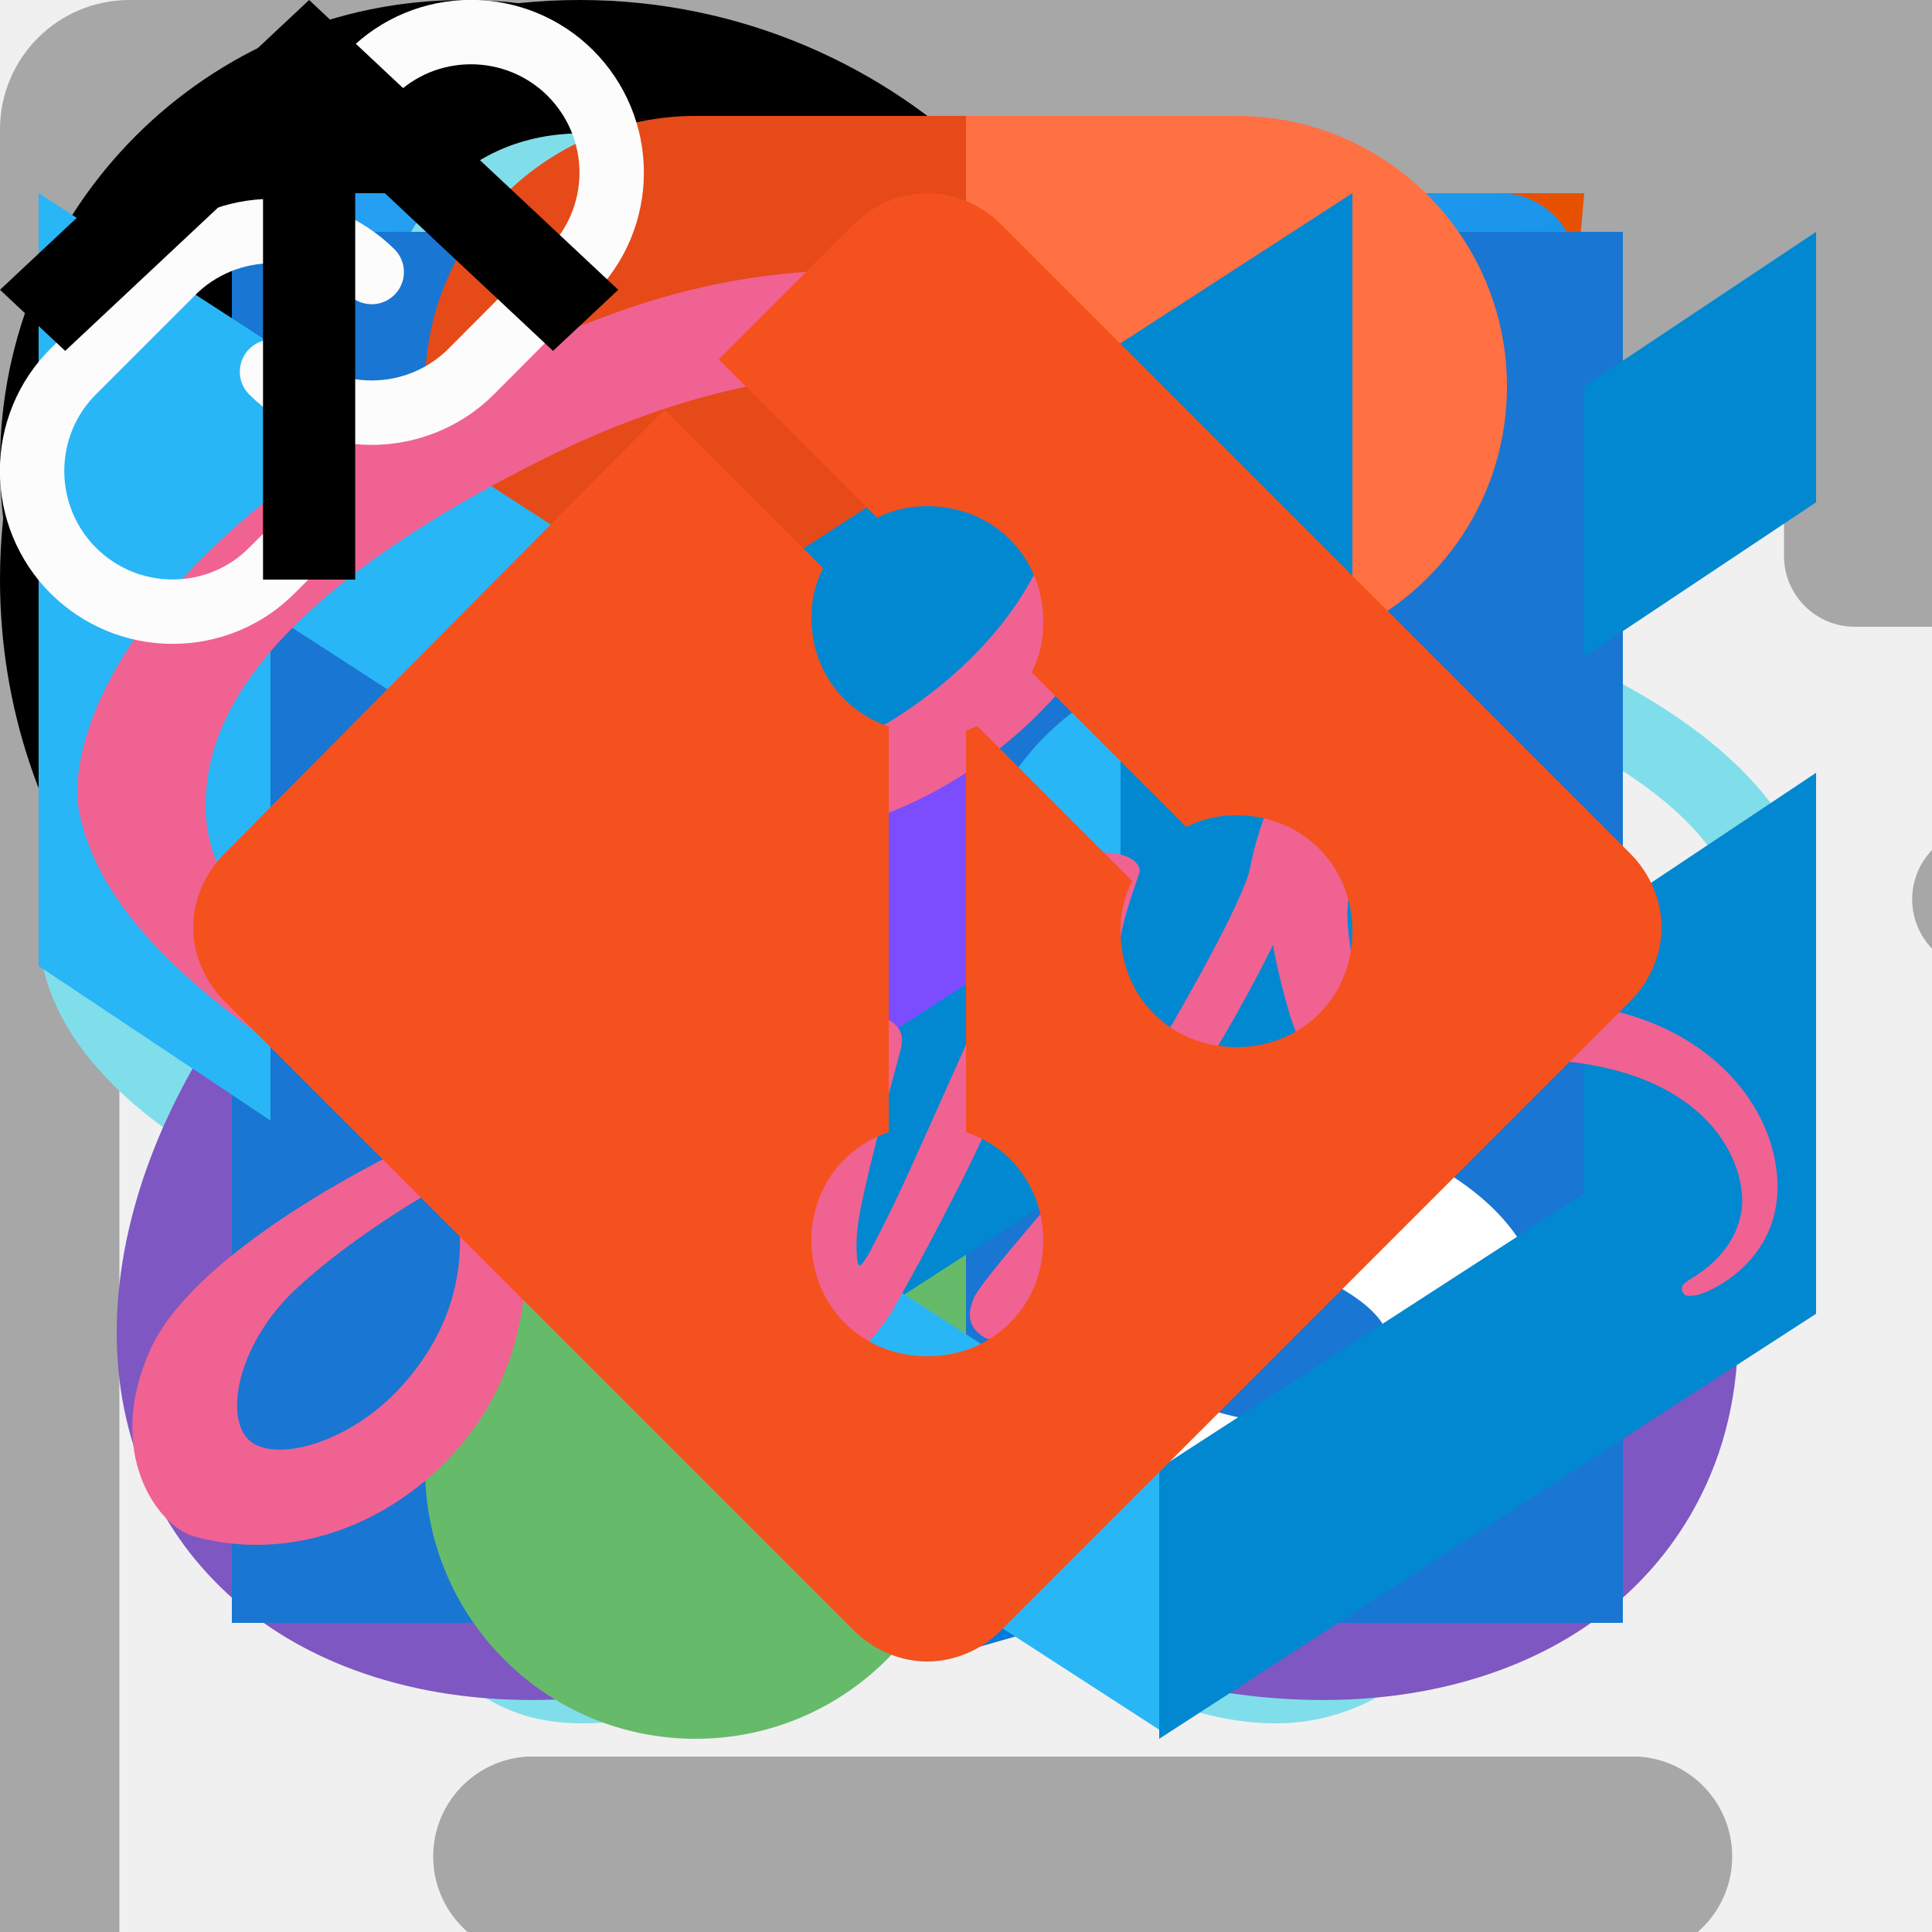
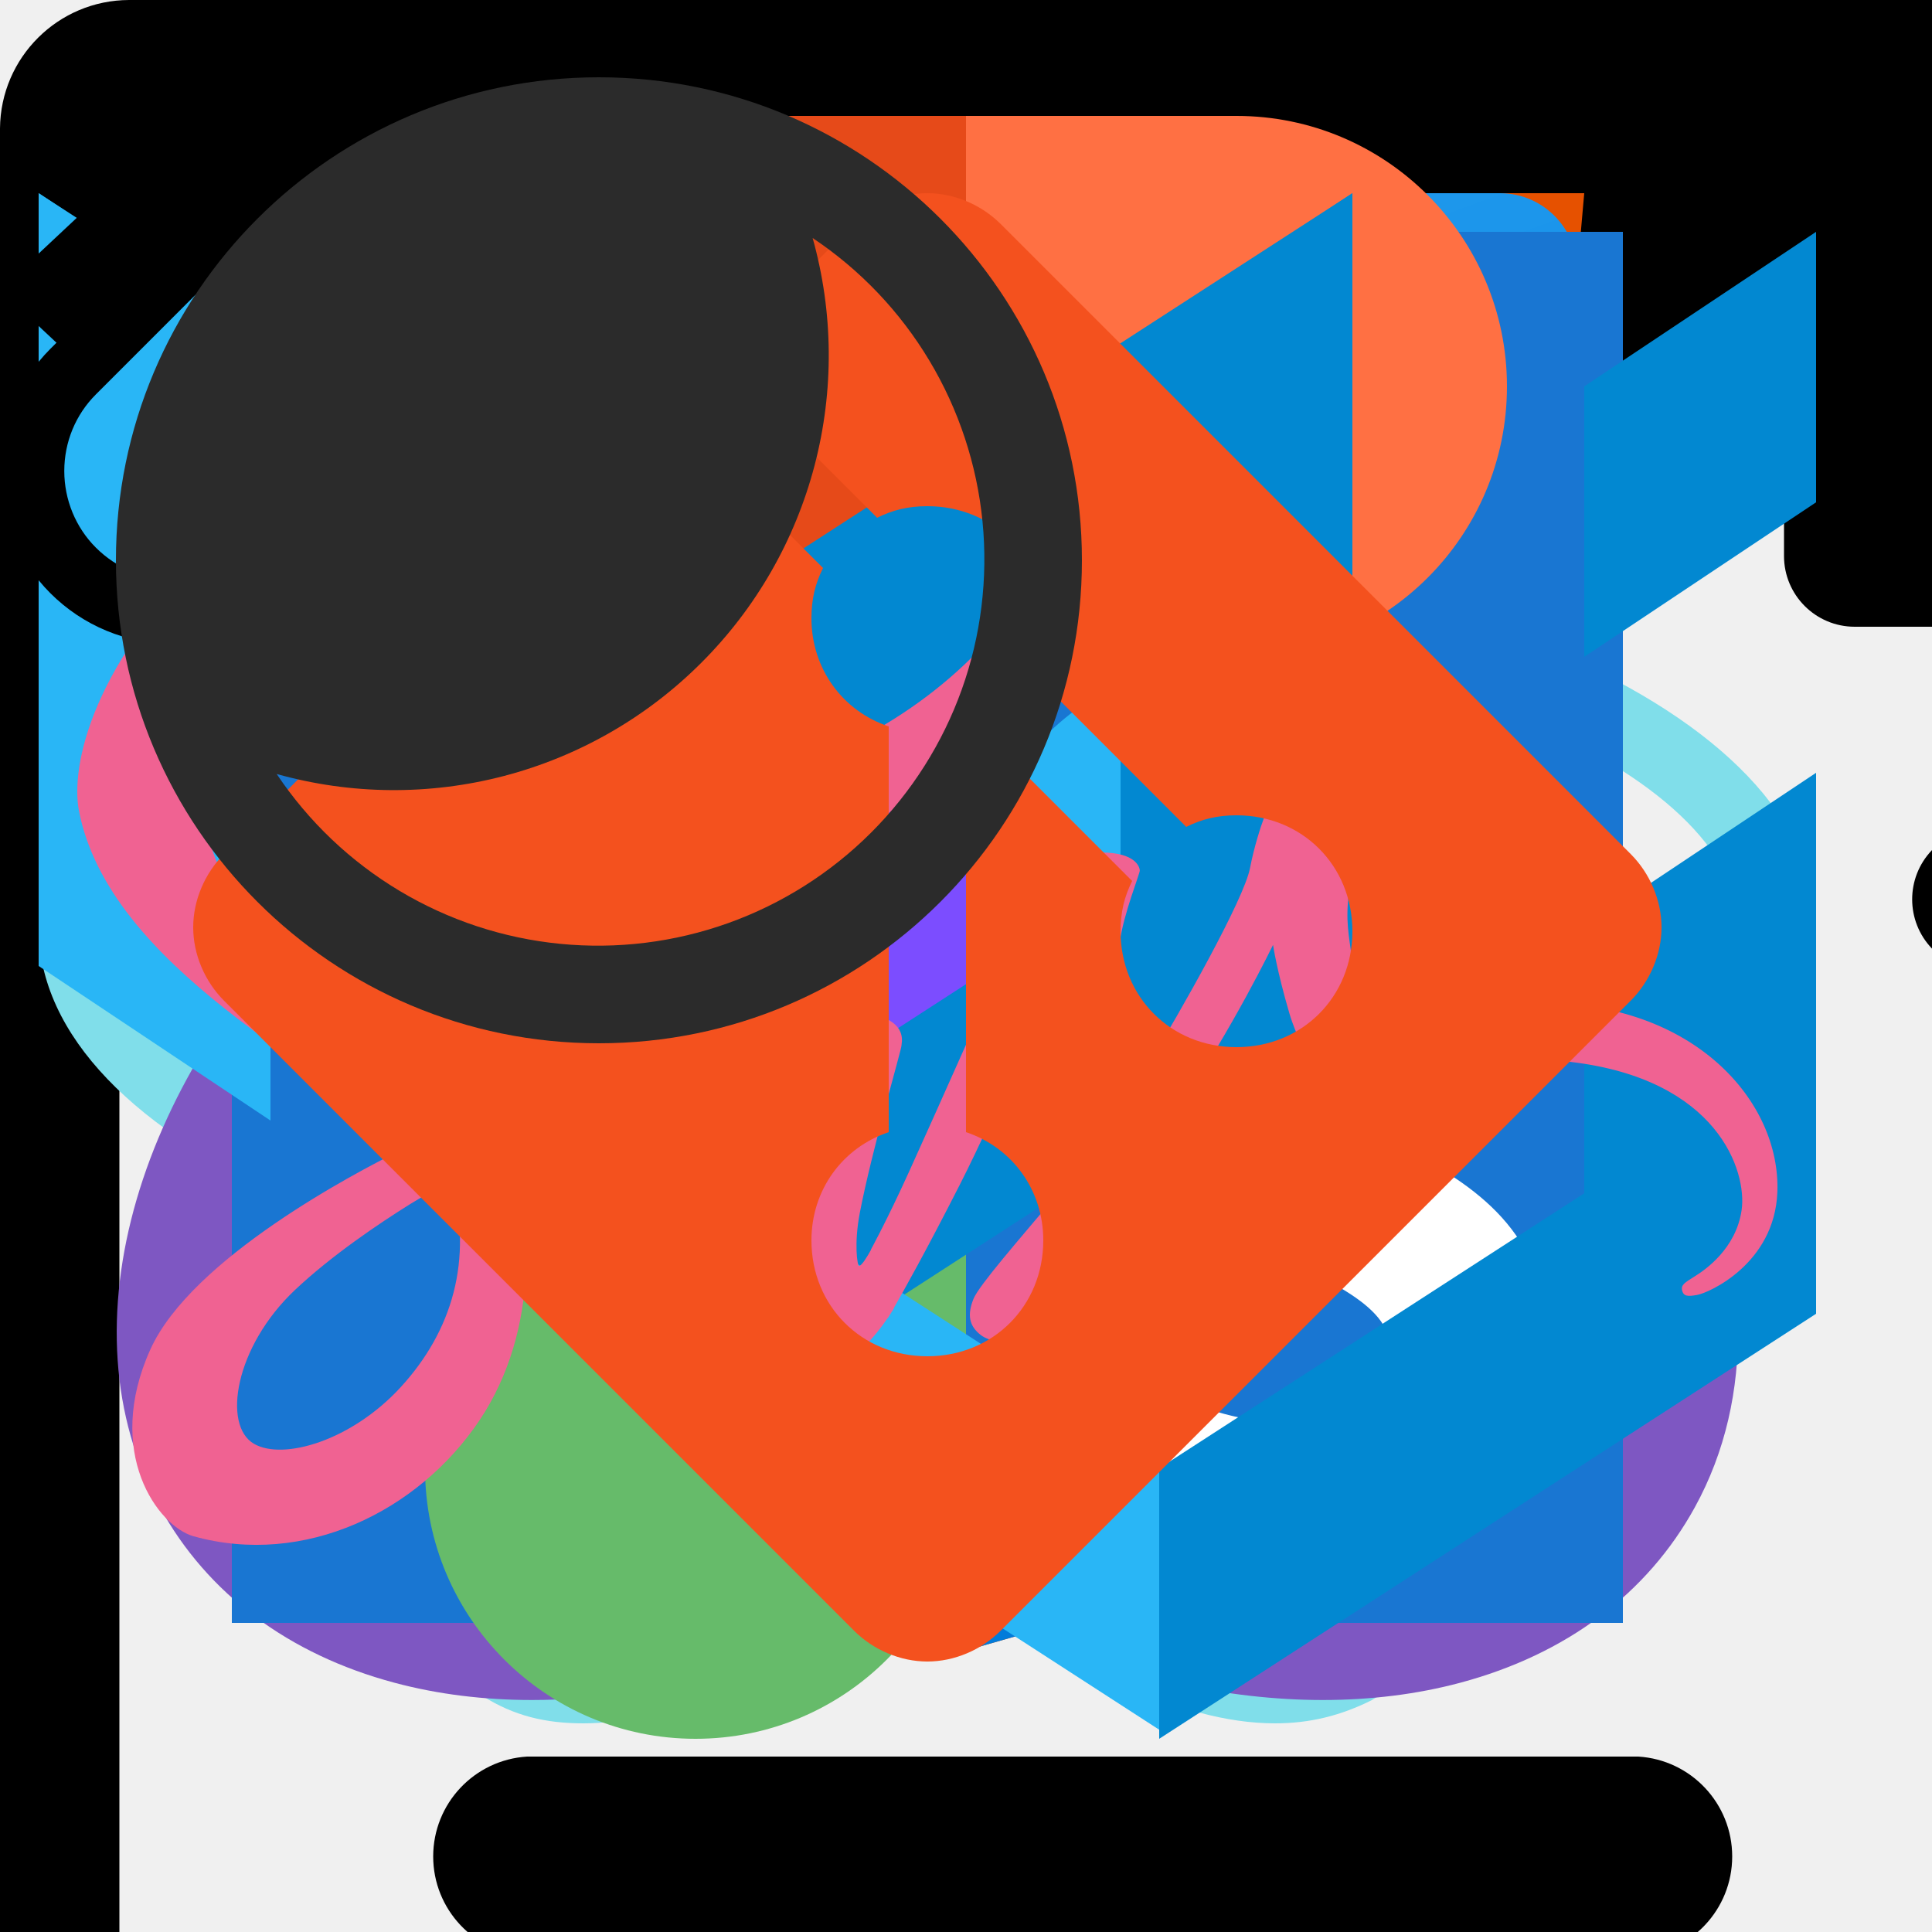
<svg xmlns="http://www.w3.org/2000/svg" width="50" height="50" viewBox="0 0 50 50" fill="none">
  <g id="logo">
-     <path d="M3.34,0h116.2a3.35,3.35,0,0,1,3.34,3.34v77a3.35,3.35,0,0,1-3.34,3.34H3.34A3.35,3.35,0,0,1,0,80.32v-77A3.35,3.35,0,0,1,3.34,0ZM13.49,63.91a2.59,2.59,0,1,1,0-5.17H52.94a2.59,2.59,0,1,1,0,5.17Zm.15-13.28a2.59,2.59,0,0,1,0-5.17H42.4a2.59,2.59,0,0,1,0,5.17ZM13.49,37.4a2.59,2.59,0,1,1,0-5.17H33.85a2.59,2.59,0,0,1,0,5.17Zm0-13.26a2.59,2.59,0,1,1,0-5.17H25.3a2.59,2.59,0,0,1,0,5.17Zm97,26.19v6.44l-13.23,7.5v-7.5l8.52-3.24-8.52-3.2v-7.5l13.23,7.5Zm-22.92,16H82l7-27.11h5.63l-7,27.11Zm-9.41-16-8.53,3.2,8.53,3.24v7.5L65,56.77V50.33l13.24-7.5v7.5Zm5.67-38.68v3.67A1.83,1.83,0,0,1,82,17.15H79a14.43,14.43,0,0,1-1.6,3.5l2,2a1.83,1.83,0,0,1,0,2.58l-2.71,2.71a1.83,1.83,0,0,1-2.58,0l-2.18-2.18a14.43,14.43,0,0,1-3.6,1.35v2.82a1.84,1.84,0,0,1-1.83,1.83H62.63a1.84,1.84,0,0,1-1.83-1.83V26.85a14.2,14.2,0,0,1-3.5-1.59l-2,2a1.82,1.82,0,0,1-2.59,0L50,24.55A1.84,1.84,0,0,1,50,22l2.18-2.17a14.5,14.5,0,0,1-1.35-3.61H48a1.83,1.83,0,0,1-1.83-1.83v-2.7H3.09V70.84a3,3,0,0,0,3,3H116.85a3,3,0,0,0,3-3V11.65Zm-11.42,0H57.62a7.71,7.71,0,0,0-.11,1.28,7.52,7.52,0,0,0,15,0,7.71,7.71,0,0,0-.1-1.28Zm41.79-6.73a2,2,0,1,1-2,2,2,2,0,0,1,2-2Zm-13.44,0a2,2,0,1,1-2,2,2,2,0,0,1,2-2Zm6.72,0a2,2,0,1,1-2,2,2,2,0,0,1,2-2ZM46.29,88.27h30.3c.08,5.24,2.24,9.94,8.09,13.63H38.2c4.71-3.41,8.11-7.54,8.09-13.63Z" fill="#A7A7A7" />
+     <path d="M3.34,0h116.2a3.35,3.35,0,0,1,3.34,3.34v77a3.35,3.35,0,0,1-3.34,3.34H3.34A3.35,3.35,0,0,1,0,80.32v-77A3.35,3.35,0,0,1,3.34,0ZM13.49,63.91a2.59,2.59,0,1,1,0-5.17H52.94a2.59,2.59,0,1,1,0,5.17Zm.15-13.28a2.59,2.59,0,0,1,0-5.17H42.4a2.59,2.59,0,0,1,0,5.17ZM13.49,37.4a2.59,2.59,0,1,1,0-5.17H33.85a2.59,2.59,0,0,1,0,5.17Zm0-13.26a2.59,2.59,0,1,1,0-5.17H25.3a2.59,2.59,0,0,1,0,5.17Zm97,26.19v6.44l-13.23,7.5v-7.5l8.52-3.24-8.52-3.2v-7.5l13.23,7.5Zm-22.92,16H82l7-27.11h5.63l-7,27.11Zm-9.41-16-8.53,3.2,8.53,3.24v7.5L65,56.77V50.33l13.24-7.5v7.5Zm5.67-38.68v3.67A1.83,1.83,0,0,1,82,17.15H79a14.43,14.43,0,0,1-1.6,3.5l2,2a1.83,1.83,0,0,1,0,2.58l-2.71,2.71a1.83,1.83,0,0,1-2.58,0l-2.18-2.18a14.43,14.43,0,0,1-3.6,1.35v2.82a1.84,1.84,0,0,1-1.83,1.83H62.63a1.84,1.84,0,0,1-1.83-1.83V26.85a14.2,14.2,0,0,1-3.5-1.59l-2,2a1.82,1.82,0,0,1-2.59,0L50,24.55A1.84,1.84,0,0,1,50,22l2.18-2.17a14.5,14.5,0,0,1-1.35-3.61H48a1.83,1.83,0,0,1-1.83-1.83v-2.7H3.09V70.84a3,3,0,0,0,3,3H116.85a3,3,0,0,0,3-3V11.65Zm-11.42,0H57.62a7.71,7.71,0,0,0-.11,1.28,7.52,7.52,0,0,0,15,0,7.71,7.71,0,0,0-.1-1.28Zm41.79-6.73a2,2,0,1,1-2,2,2,2,0,0,1,2-2Zm-13.44,0a2,2,0,1,1-2,2,2,2,0,0,1,2-2Zm6.72,0a2,2,0,1,1-2,2,2,2,0,0,1,2-2ZM46.29,88.27h30.3c.08,5.24,2.24,9.94,8.09,13.63H38.2c4.71-3.41,8.11-7.54,8.09-13.63Z" fill="currentColor" />
  </g>
  <g id="github">
    <path d="M15 0C6.71 0 0 6.71 0 15C0 21.63 4.29 27.24 10.25 29.23C11 29.36 11.28 28.91 11.28 28.51C11.28 28.16 11.26 26.98 11.26 25.72C7.5 26.41 6.52 24.8 6.22 23.96C6.05 23.53 5.32 22.2 4.68 21.84C4.16 21.56 3.41 20.86 4.66 20.85C5.84 20.83 6.69 21.93 6.97 22.38C8.32 24.65 10.48 24.01 11.34 23.62C11.47 22.64 11.86 21.99 12.3 21.61C8.96 21.24 5.47 19.95 5.47 14.21C5.47 12.58 6.05 11.23 7.01 10.18C6.86 9.8 6.33 8.26 7.16 6.2C7.16 6.2 8.41 5.81 11.28 7.74C12.48 7.4 13.76 7.23 15.03 7.23C16.31 7.23 17.58 7.4 18.78 7.74C21.65 5.79 22.91 6.2 22.91 6.2C23.73 8.26 23.21 9.8 23.06 10.18C24.01 11.23 24.6 12.56 24.6 14.21C24.6 19.96 21.09 21.24 17.75 21.61C18.29 22.08 18.76 22.98 18.76 24.39C18.76 26.39 18.75 28.01 18.75 28.51C18.75 28.91 19.03 29.38 19.78 29.23C22.75 28.22 25.34 26.31 27.17 23.75C29.01 21.2 29.99 18.14 30 15C30 6.71 23.28 0 15 0Z" fill="currentColor" />
  </g>
  <g id="linkedin">
    <defs>
      <clipPath id="clip2_5860">
        <rect rx="-0.5" width="29" height="29" transform="translate(0.5 0.5)" fill="white" fill-opacity="0" />
      </clipPath>
    </defs>
    <rect rx="-0.5" width="29" height="29" transform="translate(0.5 0.5)" fill="#FFFFFF" fill-opacity="0" />
    <g clip-path="url(#clip2_5860)">
      <path d="M15 0.6C7.04 0.6 0.59 7.04 0.59 15C0.59 22.95 7.04 29.4 15 29.4C22.95 29.4 29.4 22.95 29.4 15C29.4 7.04 22.95 0.6 15 0.6ZM11.47 20.96L8.55 20.96L8.55 11.58L11.47 11.58L11.47 20.96ZM9.99 10.43C9.07 10.43 8.48 9.78 8.48 8.97C8.48 8.14 9.09 7.51 10.03 7.51C10.97 7.51 11.55 8.14 11.57 8.97C11.57 9.78 10.97 10.43 9.99 10.43ZM22.12 20.96L19.2 20.96L19.2 15.76C19.2 14.55 18.78 13.73 17.73 13.73C16.92 13.73 16.44 14.29 16.23 14.82C16.15 15.01 16.13 15.28 16.13 15.55L16.13 20.96L13.22 20.96L13.22 14.57C13.22 13.4 13.18 12.42 13.14 11.58L15.67 11.58L15.81 12.88L15.87 12.88C16.25 12.27 17.19 11.37 18.76 11.37C20.68 11.37 22.12 12.65 22.12 15.42L22.12 20.96Z" fill="currentColor" />
    </g>
  </g>
  <g id="instagram">
    <path d="M17.25 7.288v1.269c0 .297-.241.539-.538.539h-1.269c-.299 0-.538-.242-.538-.539v-1.269c0-.297.239-.538.538-.538h1.269c.297 0 .538.241.538.538zm-5.25 7.403c1.486 0 2.693-1.205 2.693-2.692s-1.207-2.69-2.693-2.69c-1.487 0-2.691 1.204-2.691 2.691s1.204 2.691 2.691 2.691zm4.261-3.291c.028.196.046.396.046.599 0 2.38-1.928 4.308-4.307 4.308s-4.307-1.928-4.307-4.307c0-.204.018-.403.046-.599.027-.194.066-.383.118-.567h-1.107v5.879c0 .297.241.538.538.538h9.424c.297 0 .538-.241.538-.538v-5.879h-1.107c.05.184.09.373.118.566zm7.739.6c0 6.627-5.373 12-12 12s-12-5.373-12-12 5.373-12 12-12 12 5.373 12 12zm-5-5.385c0-.892-.723-1.615-1.615-1.615h-10.77c-.892 0-1.615.723-1.615 1.615v10.769c0 .893.723 1.616 1.615 1.616h10.77c.892 0 1.615-.723 1.615-1.616v-10.769z" fill="currentColor" />
  </g>
  <g id="html">
    <path fill="#E65100" d="M41,5H7l3,34l14,4l14-4L41,5L41,5z" />
    <path fill="#FF6D00" d="M24 8L24 39.9 35.2 36.7 37.7 8z" />
    <path fill="#FFF" d="M24,25v-4h8.6l-0.7,11.5L24,35.1v-4.2l4.1-1.4l0.3-4.5H24z M32.9,17l0.3-4H24v4H32.9z" />
    <path fill="#EEE" d="M24,30.9v4.2l-7.9-2.6L15.7,27h4l0.2,2.5L24,30.9z M19.1,17H24v-4h-9.1l0.7,12H24v-4h-4.6L19.1,17z" />
  </g>
  <g id="css">
    <linearGradient id="TQDriqswrKwPOniLrPT12a_7gdY5qNXaKC0_gr1" x1="16.33" x2="32.293" y1="-2.748" y2="41.109" gradientUnits="userSpaceOnUse">
      <stop offset="0" stop-color="#2aa4f4" />
      <stop offset="1" stop-color="#007ad9" />
    </linearGradient>
    <path fill="url(#TQDriqswrKwPOniLrPT12a_7gdY5qNXaKC0_gr1)" d="M7.192,7.176l2.627,29.77c0.109,1.237,0.97,2.28,2.164,2.621l10.643,3.041 c0.898,0.257,1.849,0.257,2.747,0l10.643-3.041c1.194-0.341,2.055-1.383,2.164-2.621l2.627-29.77C40.911,6.006,39.99,5,38.816,5 H9.184C8.01,5,7.089,6.006,7.192,7.176z" />
    <path fill="#35c1f1" d="M24,8v31.9l9.876-2.822c0.797-0.228,1.371-0.924,1.443-1.749l2.286-26.242 C37.656,8.502,37.196,8,36.609,8H24z" />
    <path fill="#fff" d="M33.1,13H24v4h4.9l-0.3,4H24v4h4.4l-0.3,4.5L24,30.9v4.2l7.9-2.6L32.6,21l0,0L33.1,13z" />
    <path fill="#d6e0e9" d="M24,13v4h-8.9l-0.3-4H24z M19.4,21l0.2,4H24v-4H19.4z M19.8,27h-4l0.3,5.5l7.9,2.6v-4.2l-4.1-1.4 L19.8,27z" />
    <path d="M33.1,13l-0.5,8l-0.7,11.5L24,35.1l-7.9-2.6L15.8,27h4l0.1,2.5l4.1,1.4l4.1-1.4l0.3-4.5H24h-4.4l-0.2-4H24h4.6l0.3-4H24 h-8.9l-0.3-4H24H33.1 M34.164,12H33.1H24h-9.2h-1.078l0.081,1.075l0.3,4L14.172,18H15.1H24h3.822l-0.15,2H24h-4.6h-1.051 l0.052,1.05l0.2,4L18.649,26H15.8h-1.056l0.058,1.054l0.3,5.5l0.037,0.682l0.649,0.214l7.9,2.6L24,36.153l0.313-0.103l7.9-2.6 l0.644-0.212l0.041-0.677l0.7-11.5l0.5-7.998L34.164,12L34.164,12z M20.761,26H24h3.331l-0.185,2.769L24,29.843l-3.128-1.068 l-0.073-1.815L20.761,26L20.761,26z" opacity=".05" />
    <path d="M33.1,13l-0.5,8l-0.7,11.5L24,35.1l-7.9-2.6L15.8,27h4l0.1,2.5l4.1,1.4l4.1-1.4l0.3-4.5H24h-4.4l-0.2-4H24h4.6l0.3-4H24 h-8.9l-0.3-4H24H33.1 M33.632,12.5H33.1H24h-9.2h-0.539l0.04,0.537l0.3,4l0.035,0.463H15.1H24h4.361l-0.225,3H24h-4.6h-0.526 l0.026,0.525l0.2,4l0.024,0.475H19.6H24h3.866l-0.242,3.634L24,30.372l-3.614-1.234L20.3,26.98L20.28,26.5H19.8h-4h-0.528 l0.029,0.527l0.3,5.5l0.019,0.341l0.324,0.107l7.9,2.6L24,35.626l0.156-0.051l7.9-2.6l0.322-0.106l0.021-0.339l0.7-11.5l0.5-7.999 L33.632,12.5L33.632,12.5z" opacity=".07" />
  </g>
  <g id="js">
    <path fill="#f7df1e" d="M6,42V6h36v36H6z" />
    <path fill="#000001" d="M29.538,32.947c0.692,1.124,1.444,2.201,3.037,2.201c1.338,0,2.04-0.665,2.04-1.585 c0-1.101-0.726-1.492-2.198-2.133l-0.807-0.344c-2.329-0.988-3.878-2.226-3.878-4.841c0-2.41,1.845-4.244,4.728-4.244 c2.053,0,3.528,0.711,4.592,2.573l-2.514,1.607c-0.553-0.988-1.151-1.377-2.078-1.377c-0.946,0-1.545,0.597-1.545,1.377 c0,0.964,0.6,1.354,1.985,1.951l0.807,0.344C36.452,29.645,38,30.839,38,33.523C38,36.415,35.716,38,32.65,38 c-2.999,0-4.702-1.505-5.65-3.368L29.538,32.947z M17.952,33.029c0.506,0.906,1.275,1.603,2.381,1.603 c1.058,0,1.667-0.418,1.667-2.043V22h3.333v11.101c0,3.367-1.953,4.899-4.805,4.899c-2.577,0-4.437-1.746-5.195-3.368 L17.952,33.029z" />
  </g>
  <g id="react">
    <path fill="#80deea" d="M24,34C11.1,34,1,29.6,1,24c0-5.6,10.1-10,23-10c12.9,0,23,4.4,23,10C47,29.6,36.9,34,24,34z M24,16 c-12.6,0-21,4.1-21,8c0,3.9,8.4,8,21,8s21-4.1,21-8C45,20.1,36.6,16,24,16z" />
    <path fill="#80deea" d="M15.1,44.6c-1,0-1.8-0.2-2.6-0.7C7.6,41.1,8.9,30.2,15.3,19l0,0c3-5.2,6.7-9.6,10.3-12.4c3.9-3,7.4-3.9,9.8-2.5 c2.5,1.4,3.4,4.9,2.8,9.8c-0.6,4.6-2.6,10-5.6,15.2c-3,5.2-6.7,9.6-10.3,12.4C19.7,43.5,17.2,44.6,15.1,44.6z M32.9,5.4 c-1.6,0-3.7,0.9-6,2.7c-3.4,2.7-6.9,6.9-9.8,11.9l0,0c-6.3,10.9-6.9,20.3-3.6,22.2c1.7,1,4.5,0.1,7.6-2.3c3.4-2.7,6.9-6.9,9.8-11.9 c2.9-5,4.8-10.1,5.4-14.4c0.5-4-0.1-6.8-1.8-7.8C34,5.6,33.5,5.4,32.9,5.4z" />
    <path fill="#80deea" d="M33,44.6c-5,0-12.2-6.1-17.6-15.6C8.9,17.8,7.6,6.9,12.5,4.1l0,0C17.4,1.3,26.2,7.8,32.7,19 c3,5.2,5,10.6,5.6,15.2c0.7,4.9-0.3,8.3-2.8,9.8C34.7,44.4,33.9,44.6,33,44.6z M13.5,5.8c-3.3,1.9-2.7,11.3,3.6,22.2 c6.3,10.9,14.1,16.1,17.4,14.2c1.7-1,2.3-3.8,1.8-7.8c-0.6-4.3-2.5-9.4-5.4-14.4C24.6,9.1,16.8,3.9,13.5,5.8L13.5,5.8z" />
    <circle cx="24" cy="24" r="4" fill="#80deea" />
  </g>
  <g id="redux">
    <path fill="#7e57c2" d="M23,4c-6.617,0-12,7.27-12,16.205c0,4.834,1.582,9.169,4.078,12.136C15.03,32.554,15,32.773,15,33 c0,1.657,1.343,3,3,3s3-1.343,3-3s-1.343-3-3-3c-0.315,0-0.612,0.062-0.897,0.152C15.206,27.731,14,24.175,14,20.205 C14,12.924,18.037,7,23,7c3.837,0,7.111,3.547,8.404,8.518c1.122,0.346,2.237,0.782,3.33,1.308C33.579,9.508,28.759,4,23,4z" />
    <path fill="#7e57c2" d="M35.507,20.084c-3.947-2.392-8.374-3.442-12.182-2.959C22.775,16.444,21.943,16,21,16 c-1.657,0-3,1.343-3,3s1.343,3,3,3c1.272,0,2.353-0.795,2.789-1.912c3.118-0.379,6.812,0.531,10.163,2.563 c6.403,3.881,9.67,10.569,7.282,14.911c-0.827,1.504-2.286,2.572-4.218,3.09c-2.286,0.611-5.007,0.394-7.727-0.528 c-0.839,0.772-1.749,1.498-2.725,2.168c2.552,1.117,5.196,1.704,7.669,1.704c1.24,0,2.438-0.147,3.559-0.447 c2.741-0.733,4.841-2.304,6.071-4.542C47.016,33.276,43.267,24.787,35.507,20.084z" />
    <path fill="#7e57c2" d="M35,28.992C35,27.34,33.657,26,32,26s-3,1.34-3,2.992c0,0.669,0.228,1.281,0.6,1.779 c-1.279,2.802-3.744,5.567-7.062,7.578c-3.865,2.344-8.185,3.202-11.555,2.302c-1.932-0.518-3.391-1.586-4.218-3.09 c-1.702-3.094-0.521-7.376,2.61-10.988c-0.323-1.144-0.562-2.34-0.706-3.575c-5.07,4.797-7.109,11.323-4.532,16.009 c1.23,2.238,3.33,3.809,6.071,4.542c1.121,0.3,2.318,0.447,3.559,0.447c3.346,0,7.007-1.068,10.326-3.08 c3.836-2.325,6.683-5.577,8.209-8.962C33.815,31.801,35,30.541,35,28.992z" />
  </g>
  <g id="bootstrap">
    <path fill="#673ab7" d="M42,37c0,2.762-2.238,5-5,5H11c-2.761,0-5-2.238-5-5V11c0-2.762,2.239-5,5-5h26c2.762,0,5,2.238,5,5 V37z" />
    <path fill="#fff" d="M33.03,25.6c-0.65-0.9-1.59-1.52-2.8-1.85c0,0,1.02-0.37,1.94-1.75c0.55-0.88,0.83-1.94,0.83-3.18 c0-2.15-0.78-3.8-2.34-4.93C29.1,12.76,27.34,12,24.35,12H15v24h10.43c2.83-0.02,4.96-0.63,6.41-1.8c1.44-1.19,2.16-2.95,2.16-5.3 C34,27.6,33.68,26.5,33.03,25.6z M21,16c0,0,4.17,0,4.25,0c1.52,0,2.75,1.23,2.75,2.75c0,1.52-1.23,2.75-2.75,2.75 c-0.08,0-4.25,0-4.25,0V16z M26,32h-5v-6h5c1.66,0,3,1.34,3,3C29,30.66,27.66,32,26,32z" />
  </g>
  <g id="typescript">
    <rect width="36" height="36" x="6" y="6" fill="#1976d2" />
    <polygon fill="#fff" points="27.49,22 14.227,22 14.227,25.264 18.984,25.264 18.984,40 22.753,40 22.753,25.264 27.49,25.264" />
    <path fill="#fff" d="M39.194,26.084c0,0-1.787-1.192-3.807-1.192s-2.747,0.96-2.747,1.986 c0,2.648,7.381,2.383,7.381,7.712c0,8.209-11.254,4.568-11.254,4.568V35.22c0,0,2.152,1.622,4.733,1.622s2.483-1.688,2.483-1.92 c0-2.449-7.315-2.449-7.315-7.878c0-7.381,10.658-4.469,10.658-4.469L39.194,26.084z" />
  </g>
  <g id="figma">
    <path fill="#e64a19" d="M26,17h-8c-3.866,0-7-3.134-7-7v0c0-3.866,3.134-7,7-7h8V17z" />
    <path fill="#7c4dff" d="M25,31h-7c-3.866,0-7-3.134-7-7v0c0-3.866,3.134-7,7-7h7V31z" />
    <path fill="#66bb6a" d="M18,45L18,45c-3.866,0-7-3.134-7-7v0c0-3.866,3.134-7,7-7h7v7C25,41.866,21.866,45,18,45z" />
    <path fill="#ff7043" d="M32,17h-7V3h7c3.866,0,7,3.134,7,7v0C39,13.866,35.866,17,32,17z" />
    <circle cx="32" cy="24" r="7" fill="#29b6f6" />
  </g>
  <g id="materialui">
    <polygon fill="#29b6f6" points="1,5 7,9 7,29 1,25" />
    <polygon fill="#0288d1" points="47,20 41,24 41,37 47,33" />
    <polygon fill="#0288d1" points="47,6 41,10 41,17 47,13" />
    <polygon fill="#0288d1" points="35,5 29,9 29,29 35,25" />
    <polygon fill="#29b6f6" points="1,12 18,23 18,16 1,5" />
    <polygon fill="#0288d1" points="35,12 18,23 18,16 35,5" />
    <polygon fill="#0288d1" points="35,26 18,37 18,30 35,19" />
    <polygon fill="#0288d1" points="47,34 30,45 30,38 47,27" />
    <polygon fill="#29b6f6" points="30,37.765 18,30 18,37 30,44.765" />
  </g>
  <g id="saas">
    <path fill="#f06292" d="M39.867,25.956c-1.538,0.008-2.87,0.377-3.986,0.928c-0.408-0.815-0.822-1.532-0.891-2.065 c-0.081-0.622-0.175-0.994-0.077-1.735c0.098-0.741,0.527-1.791,0.521-1.87c-0.006-0.079-0.096-0.456-0.983-0.463 c-0.887-0.006-1.646,0.171-1.735,0.405c-0.089,0.234-0.26,0.761-0.366,1.311c-0.155,0.804-1.771,3.673-2.688,5.173 c-0.3-0.586-0.555-1.102-0.608-1.51c-0.081-0.622-0.175-0.994-0.077-1.735c0.098-0.741,0.527-1.791,0.521-1.87 c-0.006-0.079-0.096-0.456-0.983-0.463c-0.887-0.006-1.646,0.171-1.735,0.405c-0.089,0.234-0.185,0.781-0.366,1.311 c-0.182,0.529-2.329,5.314-2.892,6.555c-0.287,0.632-0.536,1.14-0.712,1.486c-0.001-0.001-0.001-0.002-0.001-0.002 s-0.011,0.023-0.029,0.062c-0.151,0.295-0.24,0.458-0.24,0.458s0.001,0.002,0.003,0.006c-0.12,0.217-0.248,0.418-0.311,0.418 c-0.044,0-0.133-0.577,0.019-1.369c0.32-1.66,1.087-4.248,1.08-4.338c-0.004-0.046,0.143-0.497-0.501-0.733 c-0.626-0.229-0.849,0.153-0.906,0.154c-0.055,0.001-0.096,0.135-0.096,0.135s0.697-2.911-1.33-2.911 c-1.268,0-3.024,1.387-3.889,2.644c-0.546,0.298-1.715,0.936-2.954,1.617c-0.476,0.262-0.962,0.529-1.423,0.783 c-0.031-0.035-0.063-0.069-0.095-0.104c-2.459-2.623-7.003-4.478-6.811-8.005c0.07-1.282,0.516-4.658,8.733-8.752 c6.731-3.354,12.12-2.431,13.051-0.386c1.33,2.923-2.88,8.354-9.87,9.138c-2.663,0.299-4.066-0.734-4.415-1.118 c-0.367-0.405-0.422-0.423-0.559-0.347c-0.223,0.124-0.082,0.481,0,0.694c0.209,0.543,1.065,1.506,2.525,1.986 c1.285,0.422,4.412,0.653,8.193-0.81c4.236-1.638,7.543-6.196,6.571-10.005c-0.988-3.874-7.412-5.148-13.492-2.988 C12.44,9.332,8.523,11.35,5.706,13.984c-3.349,3.132-3.883,5.859-3.663,6.998c0.782,4.048,6.361,6.684,8.595,8.637 c-0.11,0.061-0.214,0.118-0.308,0.17c-1.12,0.554-5.373,2.78-6.437,5.131c-1.207,2.667,0.192,4.581,1.118,4.839 c2.869,0.798,5.813-0.638,7.396-2.998c1.582-2.359,1.389-5.432,0.663-6.834c-0.009-0.017-0.019-0.034-0.028-0.052 c0.289-0.171,0.584-0.345,0.876-0.517c0.57-0.335,1.13-0.647,1.615-0.911c-0.272,0.744-0.471,1.637-0.574,2.926 c-0.122,1.514,0.499,3.471,1.311,4.241c0.358,0.339,0.788,0.347,1.06,0.347c0.945,0,1.376-0.786,1.851-1.716 c0.582-1.14,1.099-2.468,1.099-2.468s-0.648,3.586,1.118,3.586c0.644,0,1.291-0.835,1.58-1.26c0.001,0.005,0.001,0.007,0.001,0.007 s0.017-0.028,0.05-0.083c0.067-0.102,0.105-0.167,0.105-0.167s0.001-0.007,0.003-0.019c0.259-0.449,0.833-1.473,1.693-3.162 c1.112-2.182,2.178-4.916,2.178-4.916s0.099,0.668,0.424,1.774c0.191,0.65,0.597,1.369,0.918,2.059 c-0.258,0.358-0.416,0.563-0.416,0.563s0.001,0.004,0.004,0.011c-0.206,0.274-0.437,0.569-0.679,0.857 c-0.878,1.045-1.923,2.239-2.063,2.583c-0.165,0.406-0.126,0.704,0.193,0.945c0.233,0.175,0.647,0.203,1.08,0.174 c0.789-0.053,1.343-0.249,1.617-0.368c0.427-0.151,0.924-0.388,1.39-0.731c0.861-0.633,1.38-1.538,1.33-2.738 c-0.028-0.661-0.238-1.316-0.505-1.934c0.078-0.112,0.156-0.226,0.235-0.34c1.357-1.984,2.41-4.164,2.41-4.164 s0.099,0.668,0.424,1.774c0.164,0.559,0.489,1.17,0.781,1.768c-1.276,1.037-2.067,2.242-2.342,3.032 c-0.508,1.462-0.11,2.124,0.636,2.275c0.338,0.068,0.816-0.087,1.175-0.239c0.447-0.148,0.984-0.395,1.486-0.764 c0.861-0.633,1.689-1.519,1.639-2.718c-0.023-0.546-0.171-1.088-0.372-1.608c1.082-0.451,2.482-0.701,4.266-0.493 c3.827,0.447,4.577,2.836,4.434,3.836c-0.144,1-0.946,1.55-1.215,1.716c-0.268,0.166-0.35,0.224-0.328,0.347 c0.033,0.179,0.157,0.173,0.386,0.134c0.315-0.053,2.009-0.813,2.082-2.659C46.089,28.509,43.844,25.935,39.867,25.956z M10.37,35.9 c-1.268,1.383-3.038,1.905-3.798,1.465c-0.82-0.475-0.495-2.511,1.06-3.979c0.948-0.894,2.172-1.718,2.984-2.225 c0.185-0.111,0.456-0.274,0.786-0.472c0.055-0.031,0.086-0.048,0.086-0.048l-0.001-0.002c0.064-0.038,0.129-0.077,0.196-0.118 C12.25,32.61,11.701,34.449,10.37,35.9z M19.605,29.623c-0.441,1.076-1.365,3.83-1.928,3.682c-0.483-0.127-0.777-2.22-0.096-4.28 c0.342-1.037,1.074-2.276,1.504-2.757c0.692-0.774,1.454-1.027,1.639-0.713C20.959,25.955,19.882,28.948,19.605,29.623z M27.234,33.263c-0.187,0.098-0.359,0.159-0.438,0.112c-0.059-0.035,0.077-0.164,0.077-0.164s0.954-1.027,1.33-1.494 c0.219-0.272,0.472-0.595,0.748-0.955c0.002,0.036,0.003,0.072,0.003,0.107C28.952,32.099,27.764,32.929,27.234,33.263z M33.111,31.923c-0.14-0.099-0.116-0.42,0.343-1.421c0.18-0.393,0.592-1.054,1.306-1.686c0.083,0.26,0.133,0.509,0.132,0.741 C34.883,31.105,33.779,31.683,33.111,31.923z" />
  </g>
  <g id="git">
    <path fill="#F4511E" d="M42.2,22.1L25.9,5.8C25.4,5.3,24.7,5,24,5c0,0,0,0,0,0c-0.7,0-1.4,0.3-1.9,0.8l-3.5,3.5l4.1,4.1c0.4-0.2,0.8-0.3,1.3-0.3c1.7,0,3,1.3,3,3c0,0.5-0.1,0.9-0.3,1.3l4,4c0.4-0.2,0.8-0.3,1.3-0.3c1.7,0,3,1.3,3,3s-1.3,3-3,3c-1.7,0-3-1.3-3-3c0-0.5,0.1-0.9,0.3-1.3l-4-4c-0.1,0-0.2,0.1-0.3,0.1v10.4c1.2,0.4,2,1.5,2,2.8c0,1.7-1.3,3-3,3s-3-1.3-3-3c0-1.3,0.8-2.4,2-2.8V18.8c-1.2-0.4-2-1.5-2-2.8c0-0.5,0.1-0.9,0.3-1.3l-4.1-4.1L5.8,22.1C5.3,22.6,5,23.3,5,24c0,0.7,0.3,1.4,0.8,1.9l16.3,16.3c0,0,0,0,0,0c0.5,0.5,1.2,0.8,1.9,0.8s1.4-0.3,1.9-0.8l16.3-16.3c0.5-0.5,0.8-1.2,0.8-1.9C43,23.3,42.7,22.6,42.2,22.1z" />
  </g>
  <g id="link">
-     <path id="Vector" d="M9.62 7.04C8.93 6.36 8.01 5.98 7.04 5.98C6.08 5.98 5.15 6.36 4.47 7.04L1.89 9.62C1.21 10.3 0.83 11.22 0.83 12.19C0.83 13.15 1.21 14.08 1.89 14.76C2.58 15.45 3.5 15.83 4.47 15.83C5.43 15.83 6.36 15.45 7.04 14.76L8.33 13.48" stroke="#FCFCFC" stroke-opacity="1" stroke-width="1.667" stroke-linejoin="round" stroke-linecap="round" />
-     <path id="Vector" d="M7.04 9.62C7.72 10.3 8.65 10.68 9.62 10.68C10.58 10.68 11.51 10.3 12.19 9.62L14.76 7.04C15.45 6.36 15.83 5.43 15.83 4.47C15.83 3.5 15.45 2.58 14.76 1.89C14.08 1.21 13.15 0.83 12.19 0.83C11.22 0.83 10.3 1.21 9.62 1.89L8.33 3.18" stroke="#FCFCFC" stroke-opacity="1" stroke-width="1.667" stroke-linejoin="round" stroke-linecap="round" />
+     <path id="Vector" d="M9.62 7.04C8.93 6.36 8.01 5.98 7.04 5.98C6.08 5.98 5.15 6.36 4.47 7.04L1.89 9.62C1.21 10.3 0.83 11.22 0.83 12.19C0.83 13.15 1.21 14.08 1.89 14.76C2.58 15.45 3.5 15.83 4.47 15.83C5.43 15.83 6.36 15.45 7.04 14.76L8.33 13.48" stroke="currentColor" stroke-opacity="1" stroke-width="1.667" stroke-linejoin="round" stroke-linecap="round" />
+     <path id="Vector" d="M7.04 9.62C7.72 10.3 8.65 10.68 9.62 10.68C10.58 10.68 11.51 10.3 12.19 9.62L14.76 7.04C15.45 6.36 15.83 5.43 15.83 4.47C15.83 3.5 15.45 2.58 14.76 1.89C14.08 1.21 13.15 0.83 12.19 0.83C11.22 0.83 10.3 1.21 9.62 1.89L8.33 3.18" stroke="currentColor" stroke-opacity="1" stroke-width="1.667" stroke-linejoin="round" stroke-linecap="round" />
  </g>
  <g id="arrowGoTop">
    <path d="M6.807 4.281V15H9.193V4.281L14.313 9.081L16 7.5L8 0L0 7.5L1.687 9.081L6.807 4.281Z" fill="currentColor" />
  </g>
+   <g id="theme">
+     <g clip-path="url(#clip0_1_235)">
+       <path d="M15.5 27C8.596 27 3 21.404 3 14.5C3 7.596 8.596 2 15.5 2C22.404 2 28 7.596 28 14.5C28 21.404 22.404 27 15.5 27ZM7.161 20.031C7.983 21.261 9.067 22.292 10.335 23.052C11.603 23.812 13.024 24.282 14.496 24.426C15.967 24.571 17.453 24.388 18.845 23.89C20.237 23.392 21.501 22.591 22.547 21.545C23.592 20.5 24.393 19.235 24.891 17.843C25.389 16.451 25.572 14.966 25.427 13.494C25.282 12.023 24.813 10.602 24.053 9.334C23.293 8.065 22.261 6.981 21.031 6.16C21.57 8.083 21.587 10.114 21.081 12.046C20.575 13.978 19.564 15.74 18.151 17.151C16.74 18.564 14.978 19.575 13.047 20.081C11.115 20.587 9.084 20.57 7.161 20.031Z" fill="#2B2B2B" />
+     </g>
+     <defs>
+       <clipPath id="clip0_1_235">
+         <rect width="30" height="30" fill="white" />
+       </clipPath>
+     </defs>
+   </g>
</svg>
